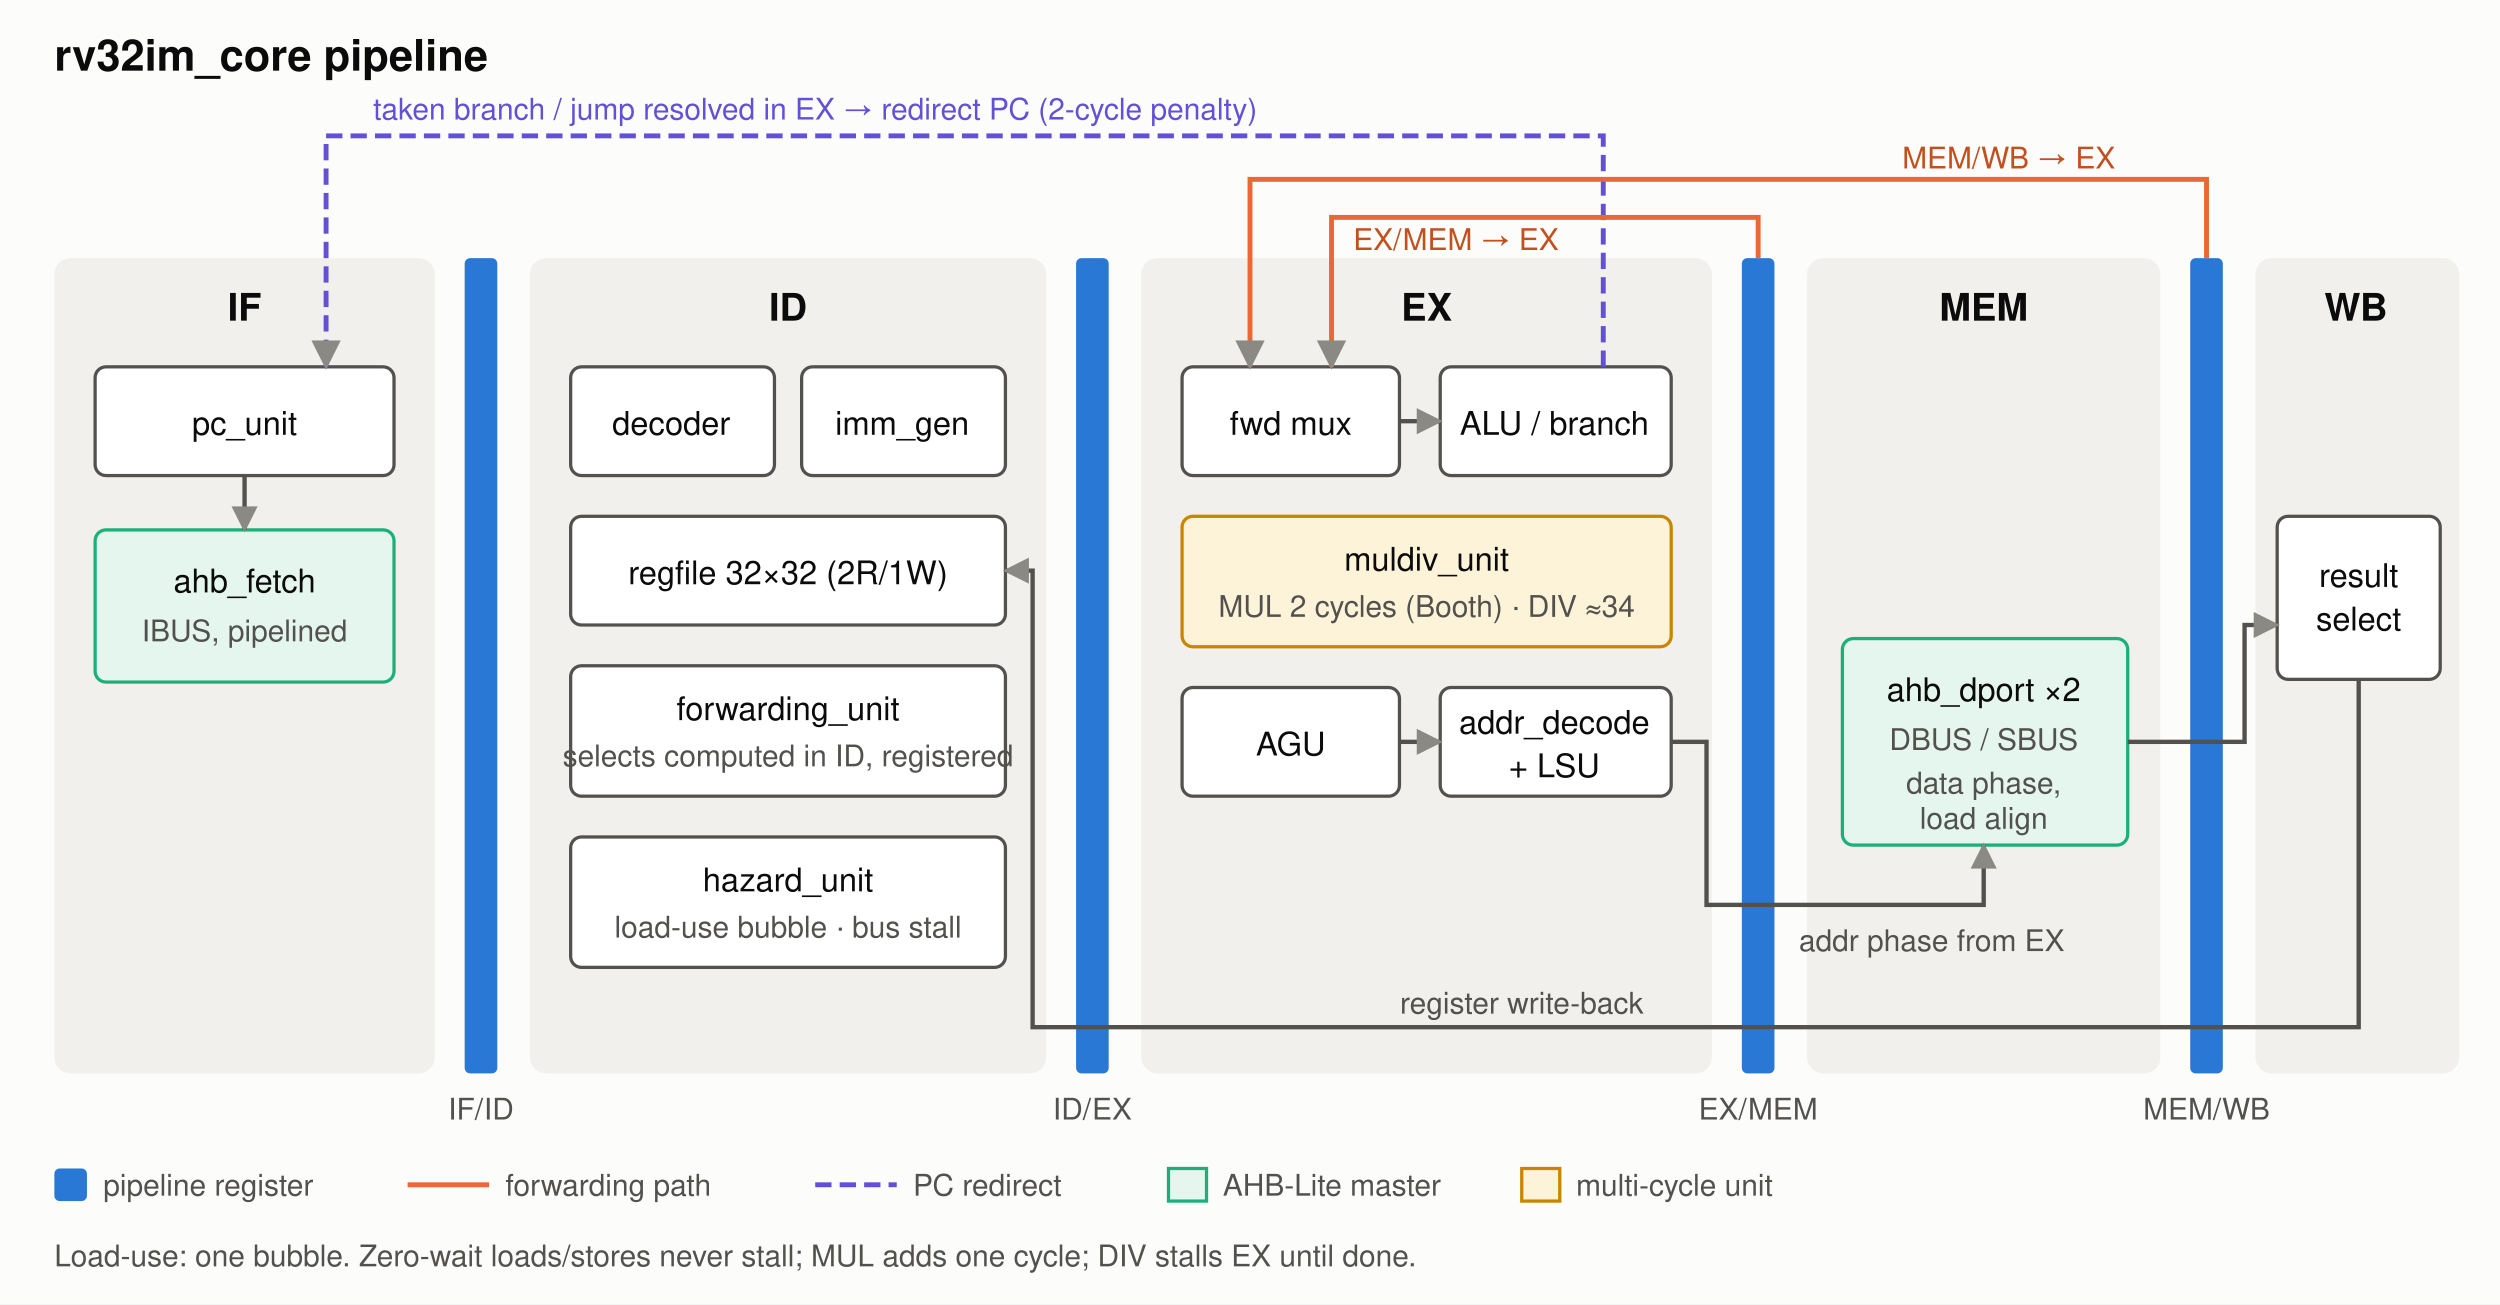
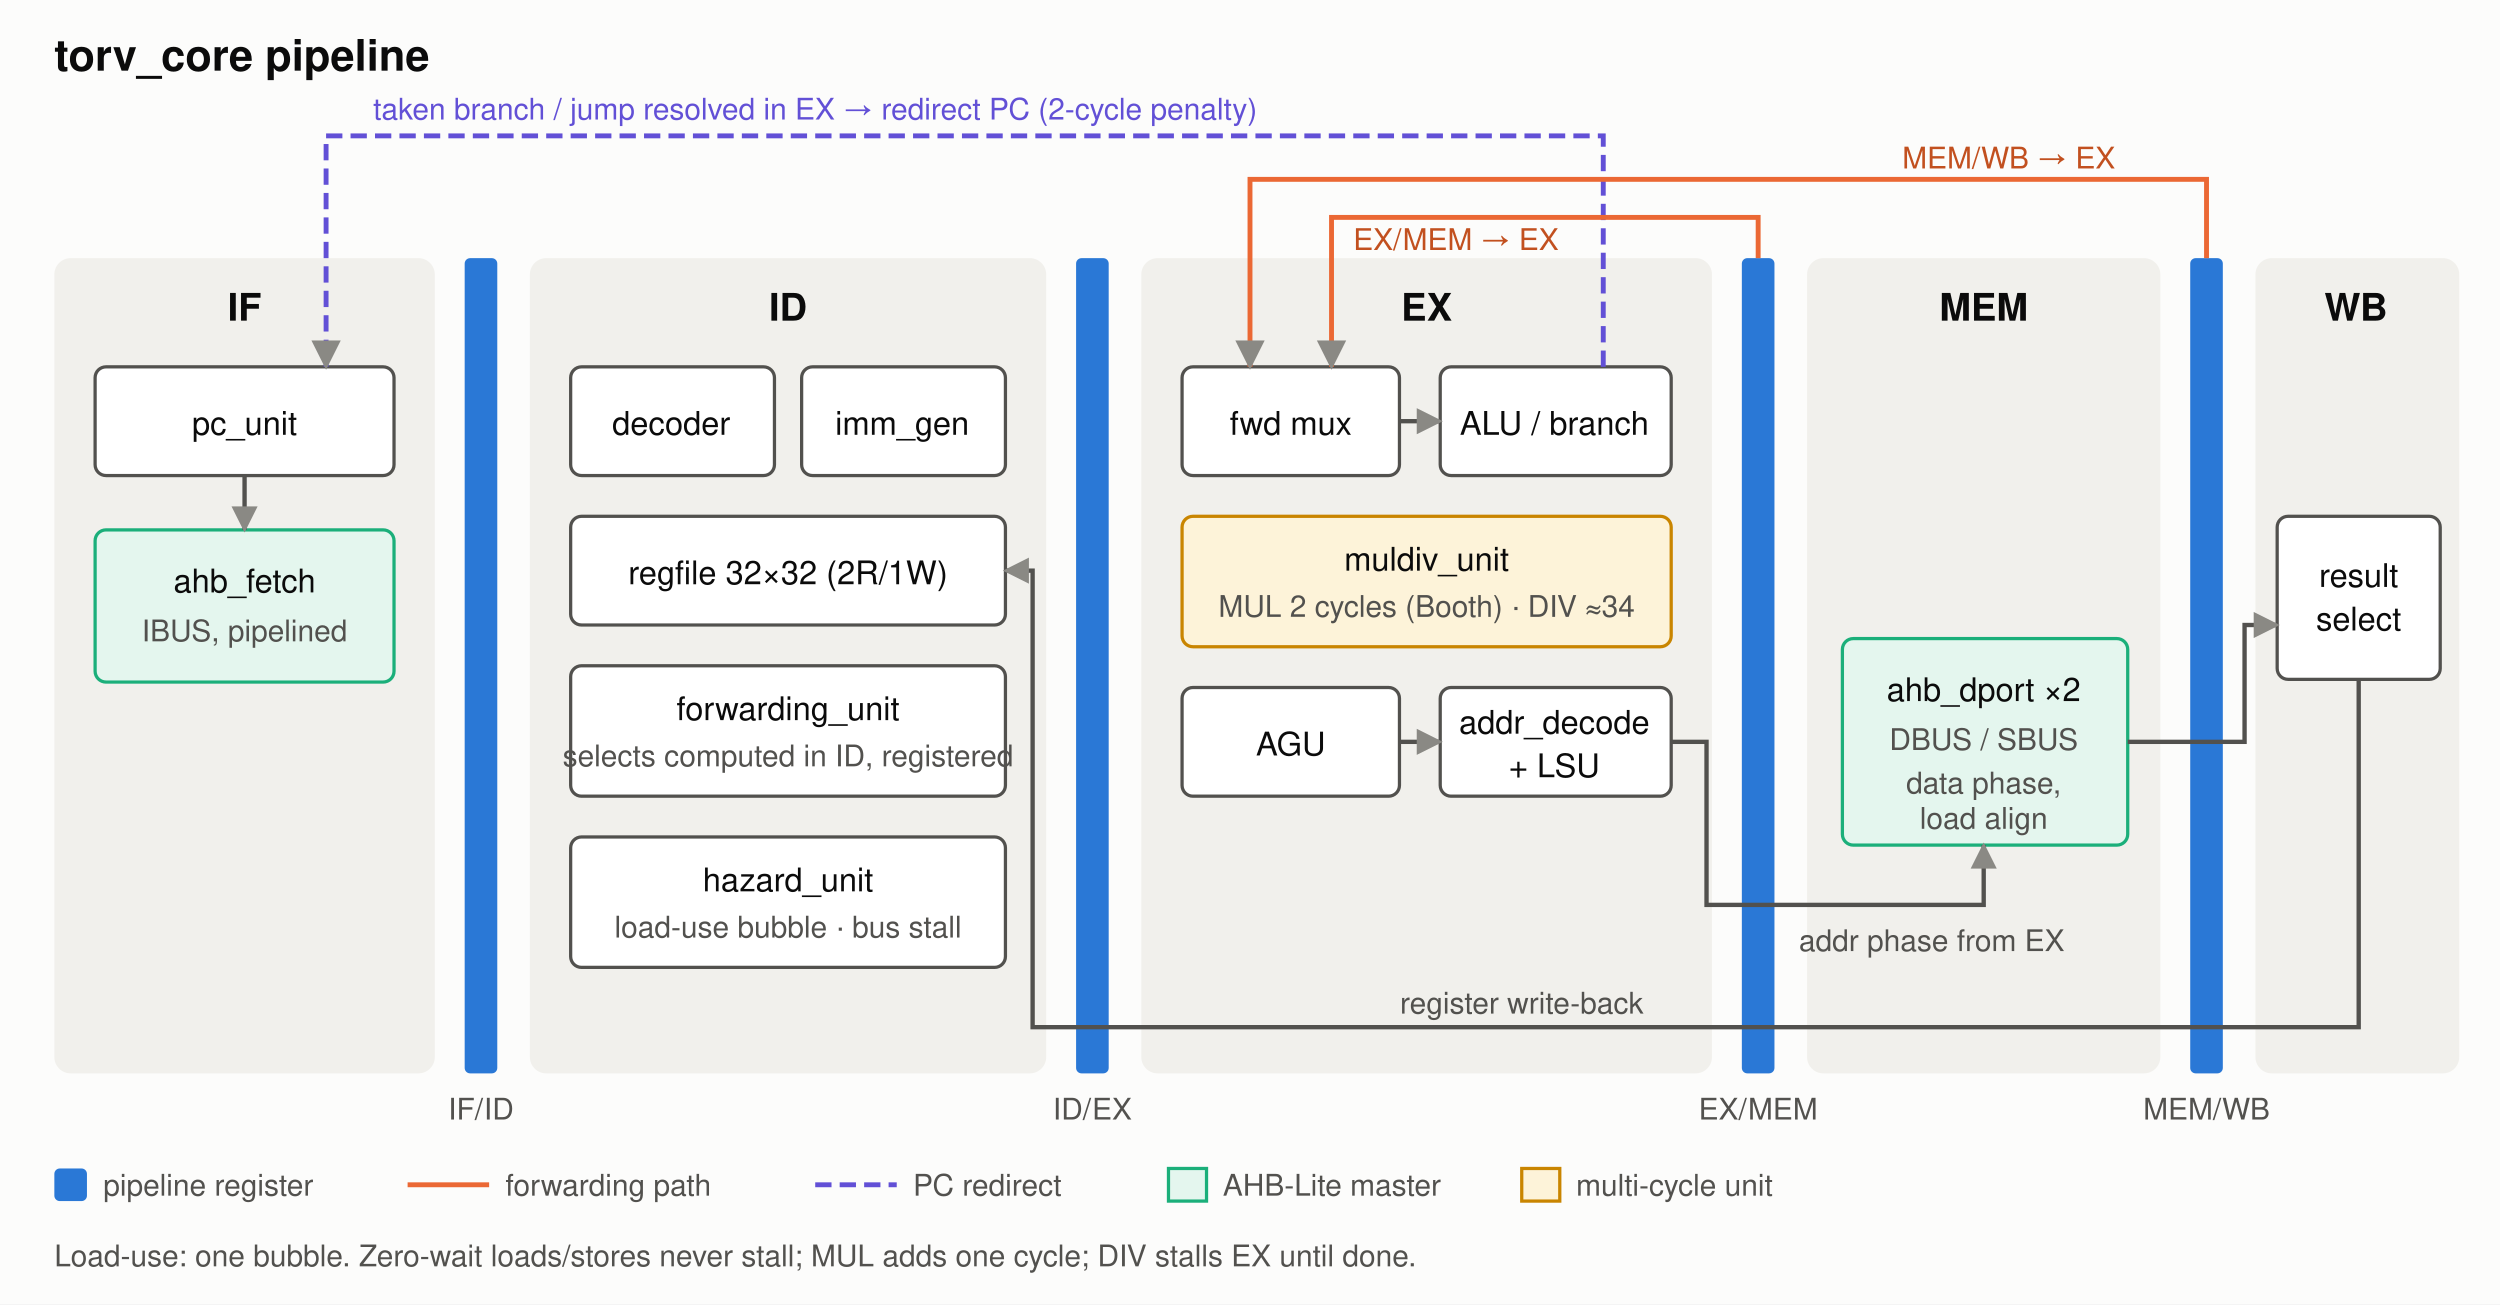
<svg xmlns="http://www.w3.org/2000/svg" viewBox="0 0 920 480" font-family="Helvetica,Arial,sans-serif" font-size="12">
  <style>
    .bg{fill:#fcfcfb}.t{fill:#0b0b0b}.s{fill:#52514e}
    .st{fill:#f1f0ec;stroke:none}
    .u{fill:#ffffff;stroke:#52514e;stroke-width:1.2}
    .pr{fill:#2a78d6}
    .ex{fill:#fdf3d9;stroke:#c98500;stroke-width:1.2}
    .bus{fill:#e4f6ee;stroke:#1baf7a;stroke-width:1.2}
    .w{stroke:#52514e;stroke-width:1.6;fill:none}
    .fw{stroke:#eb6834;stroke-width:1.8;fill:none}
    .br{stroke:#6250d6;stroke-width:1.8;fill:none;stroke-dasharray:6 3}
    .fwt{fill:#c2501f}.brt{fill:#6250d6}
    @media (prefers-color-scheme:dark){
      .bg{fill:#1a1a19}.t{fill:#f0efec}.s{fill:#c3c2b7}.st{fill:#242423}
      .u{fill:#2c2c2a;stroke:#c3c2b7}.pr{fill:#3987e5}
      .ex{fill:#3a2f12;stroke:#c98500}.bus{fill:#14332a;stroke:#199e70}
      .w{stroke:#c3c2b7}.fw{stroke:#d95926}.br{stroke:#9085e9}
      .fwt{fill:#e8865c}.brt{fill:#9085e9}
    }
  </style>
  <defs>
    <marker id="a" viewBox="0 0 10 10" refX="9" refY="5" markerWidth="6" markerHeight="6" orient="auto-start-reverse">
      <path d="M0,0 L10,5 L0,10 z" fill="#8a8984" />
    </marker>
  </defs>
  <rect class="bg" width="920" height="480" />
-   <text class="t" x="20" y="26" font-size="16" font-weight="bold">rv32im_core pipeline</text>
+   <text class="t" x="20" y="26" font-size="16" font-weight="bold">torv_core pipeline</text>
  <rect class="st" x="20" y="95" width="140" height="300" rx="6" />
  <rect class="st" x="195" y="95" width="190" height="300" rx="6" />
  <rect class="st" x="420" y="95" width="210" height="300" rx="6" />
  <rect class="st" x="665" y="95" width="130" height="300" rx="6" />
  <rect class="st" x="830" y="95" width="75" height="300" rx="6" />
  <g class="t" font-weight="bold" font-size="14" text-anchor="middle">
    <text x="90" y="118">IF</text>
    <text x="290" y="118">ID</text>
    <text x="525" y="118">EX</text>
    <text x="730" y="118">MEM</text>
    <text x="867" y="118">WB</text>
  </g>
  <rect class="pr" x="171" y="95" width="12" height="300" rx="2" />
  <rect class="pr" x="396" y="95" width="12" height="300" rx="2" />
  <rect class="pr" x="641" y="95" width="12" height="300" rx="2" />
  <rect class="pr" x="806" y="95" width="12" height="300" rx="2" />
  <g class="s" font-size="11" text-anchor="middle">
    <text x="177" y="412">IF/ID</text>
    <text x="402" y="412">ID/EX</text>
    <text x="647" y="412">EX/MEM</text>
    <text x="812" y="412">MEM/WB</text>
  </g>
  <rect class="u" x="35" y="135" width="110" height="40" rx="4" />
  <text class="t" x="90" y="160" text-anchor="middle">pc_unit</text>
  <rect class="bus" x="35" y="195" width="110" height="56" rx="4" />
  <text class="t" x="90" y="218" text-anchor="middle">ahb_fetch</text>
  <text class="s" x="90" y="236" text-anchor="middle" font-size="11">IBUS, pipelined</text>
  <path class="w" d="M90,175 V195" marker-end="url(#a)" />
  <rect class="u" x="210" y="135" width="75" height="40" rx="4" />
  <text class="t" x="247" y="160" text-anchor="middle">decoder</text>
  <rect class="u" x="295" y="135" width="75" height="40" rx="4" />
  <text class="t" x="332" y="160" text-anchor="middle">imm_gen</text>
  <rect class="u" x="210" y="190" width="160" height="40" rx="4" />
  <text class="t" x="290" y="215" text-anchor="middle">regfile 32×32 (2R/1W)</text>
  <rect class="u" x="210" y="245" width="160" height="48" rx="4" />
  <text class="t" x="290" y="265" text-anchor="middle">forwarding_unit</text>
  <text class="s" x="290" y="282" text-anchor="middle" font-size="11">selects computed in ID, registered</text>
  <rect class="u" x="210" y="308" width="160" height="48" rx="4" />
  <text class="t" x="290" y="328" text-anchor="middle">hazard_unit</text>
  <text class="s" x="290" y="345" text-anchor="middle" font-size="11">load-use bubble · bus stall</text>
  <rect class="u" x="435" y="135" width="80" height="40" rx="4" />
  <text class="t" x="475" y="160" text-anchor="middle">fwd mux</text>
  <rect class="u" x="530" y="135" width="85" height="40" rx="4" />
  <text class="t" x="572" y="160" text-anchor="middle">ALU / branch</text>
  <path class="w" d="M515,155 H530" marker-end="url(#a)" />
  <rect class="ex" x="435" y="190" width="180" height="48" rx="4" />
  <text class="t" x="525" y="210" text-anchor="middle">muldiv_unit</text>
  <text class="s" x="525" y="227" text-anchor="middle" font-size="11">MUL 2 cycles (Booth) · DIV ≈34</text>
  <rect class="u" x="435" y="253" width="80" height="40" rx="4" />
  <text class="t" x="475" y="278" text-anchor="middle">AGU</text>
  <rect class="u" x="530" y="253" width="85" height="40" rx="4" />
  <text class="t" x="572" y="270" text-anchor="middle">addr_decode</text>
  <text class="t" x="572" y="286" text-anchor="middle">+ LSU</text>
  <path class="w" d="M515,273 H530" marker-end="url(#a)" />
  <rect class="bus" x="678" y="235" width="105" height="76" rx="4" />
  <text class="t" x="730" y="258" text-anchor="middle">ahb_dport ×2</text>
  <text class="s" x="730" y="276" text-anchor="middle" font-size="11">DBUS / SBUS</text>
  <text class="s" x="730" y="292" text-anchor="middle" font-size="11">data phase,</text>
  <text class="s" x="730" y="305" text-anchor="middle" font-size="11">load align</text>
  <path class="w" d="M615,273 H628 V333 H730 V311" marker-end="url(#a)" />
  <text class="s" x="662" y="350" font-size="11">addr phase from EX</text>
  <rect class="u" x="838" y="190" width="60" height="60" rx="4" />
  <text class="t" x="868" y="216" text-anchor="middle">result</text>
  <text class="t" x="868" y="232" text-anchor="middle">select</text>
  <path class="w" d="M783,273 H826 V230 H838" marker-end="url(#a)" />
  <path class="w" d="M868,250 V378 H380 V210 H370" marker-end="url(#a)" />
  <text class="s" x="560" y="373" text-anchor="middle" font-size="11">register write-back</text>
  <path class="br" d="M590,135 V50 H120 V135" marker-end="url(#a)" />
  <text class="brt" x="300" y="44" text-anchor="middle" font-size="11">taken branch / jump resolved in EX → redirect PC (2-cycle penalty)</text>
  <path class="fw" d="M812,95 V66 H460 V135" marker-end="url(#a)" />
  <path class="fw" d="M647,95 V80 H490 V135" marker-end="url(#a)" />
  <text class="fwt" x="700" y="62" font-size="11">MEM/WB → EX</text>
  <text class="fwt" x="498" y="92" font-size="11">EX/MEM → EX</text>
  <g font-size="11">
    <rect class="pr" x="20" y="430" width="12" height="12" rx="2" />
    <text class="s" x="38" y="440">pipeline register</text>
    <path class="fw" d="M150,436 H180" />
    <text class="s" x="186" y="440">forwarding path</text>
    <path class="br" d="M300,436 H330" />
    <text class="s" x="336" y="440">PC redirect</text>
    <rect class="bus" x="430" y="430" width="14" height="12" />
    <text class="s" x="450" y="440">AHB-Lite master</text>
    <rect class="ex" x="560" y="430" width="14" height="12" />
    <text class="s" x="580" y="440">multi-cycle unit</text>
    <text class="s" x="20" y="466">Load-use: one bubble. Zero-wait loads/stores never stall; MUL adds one cycle; DIV stalls EX until done.</text>
  </g>
</svg>
